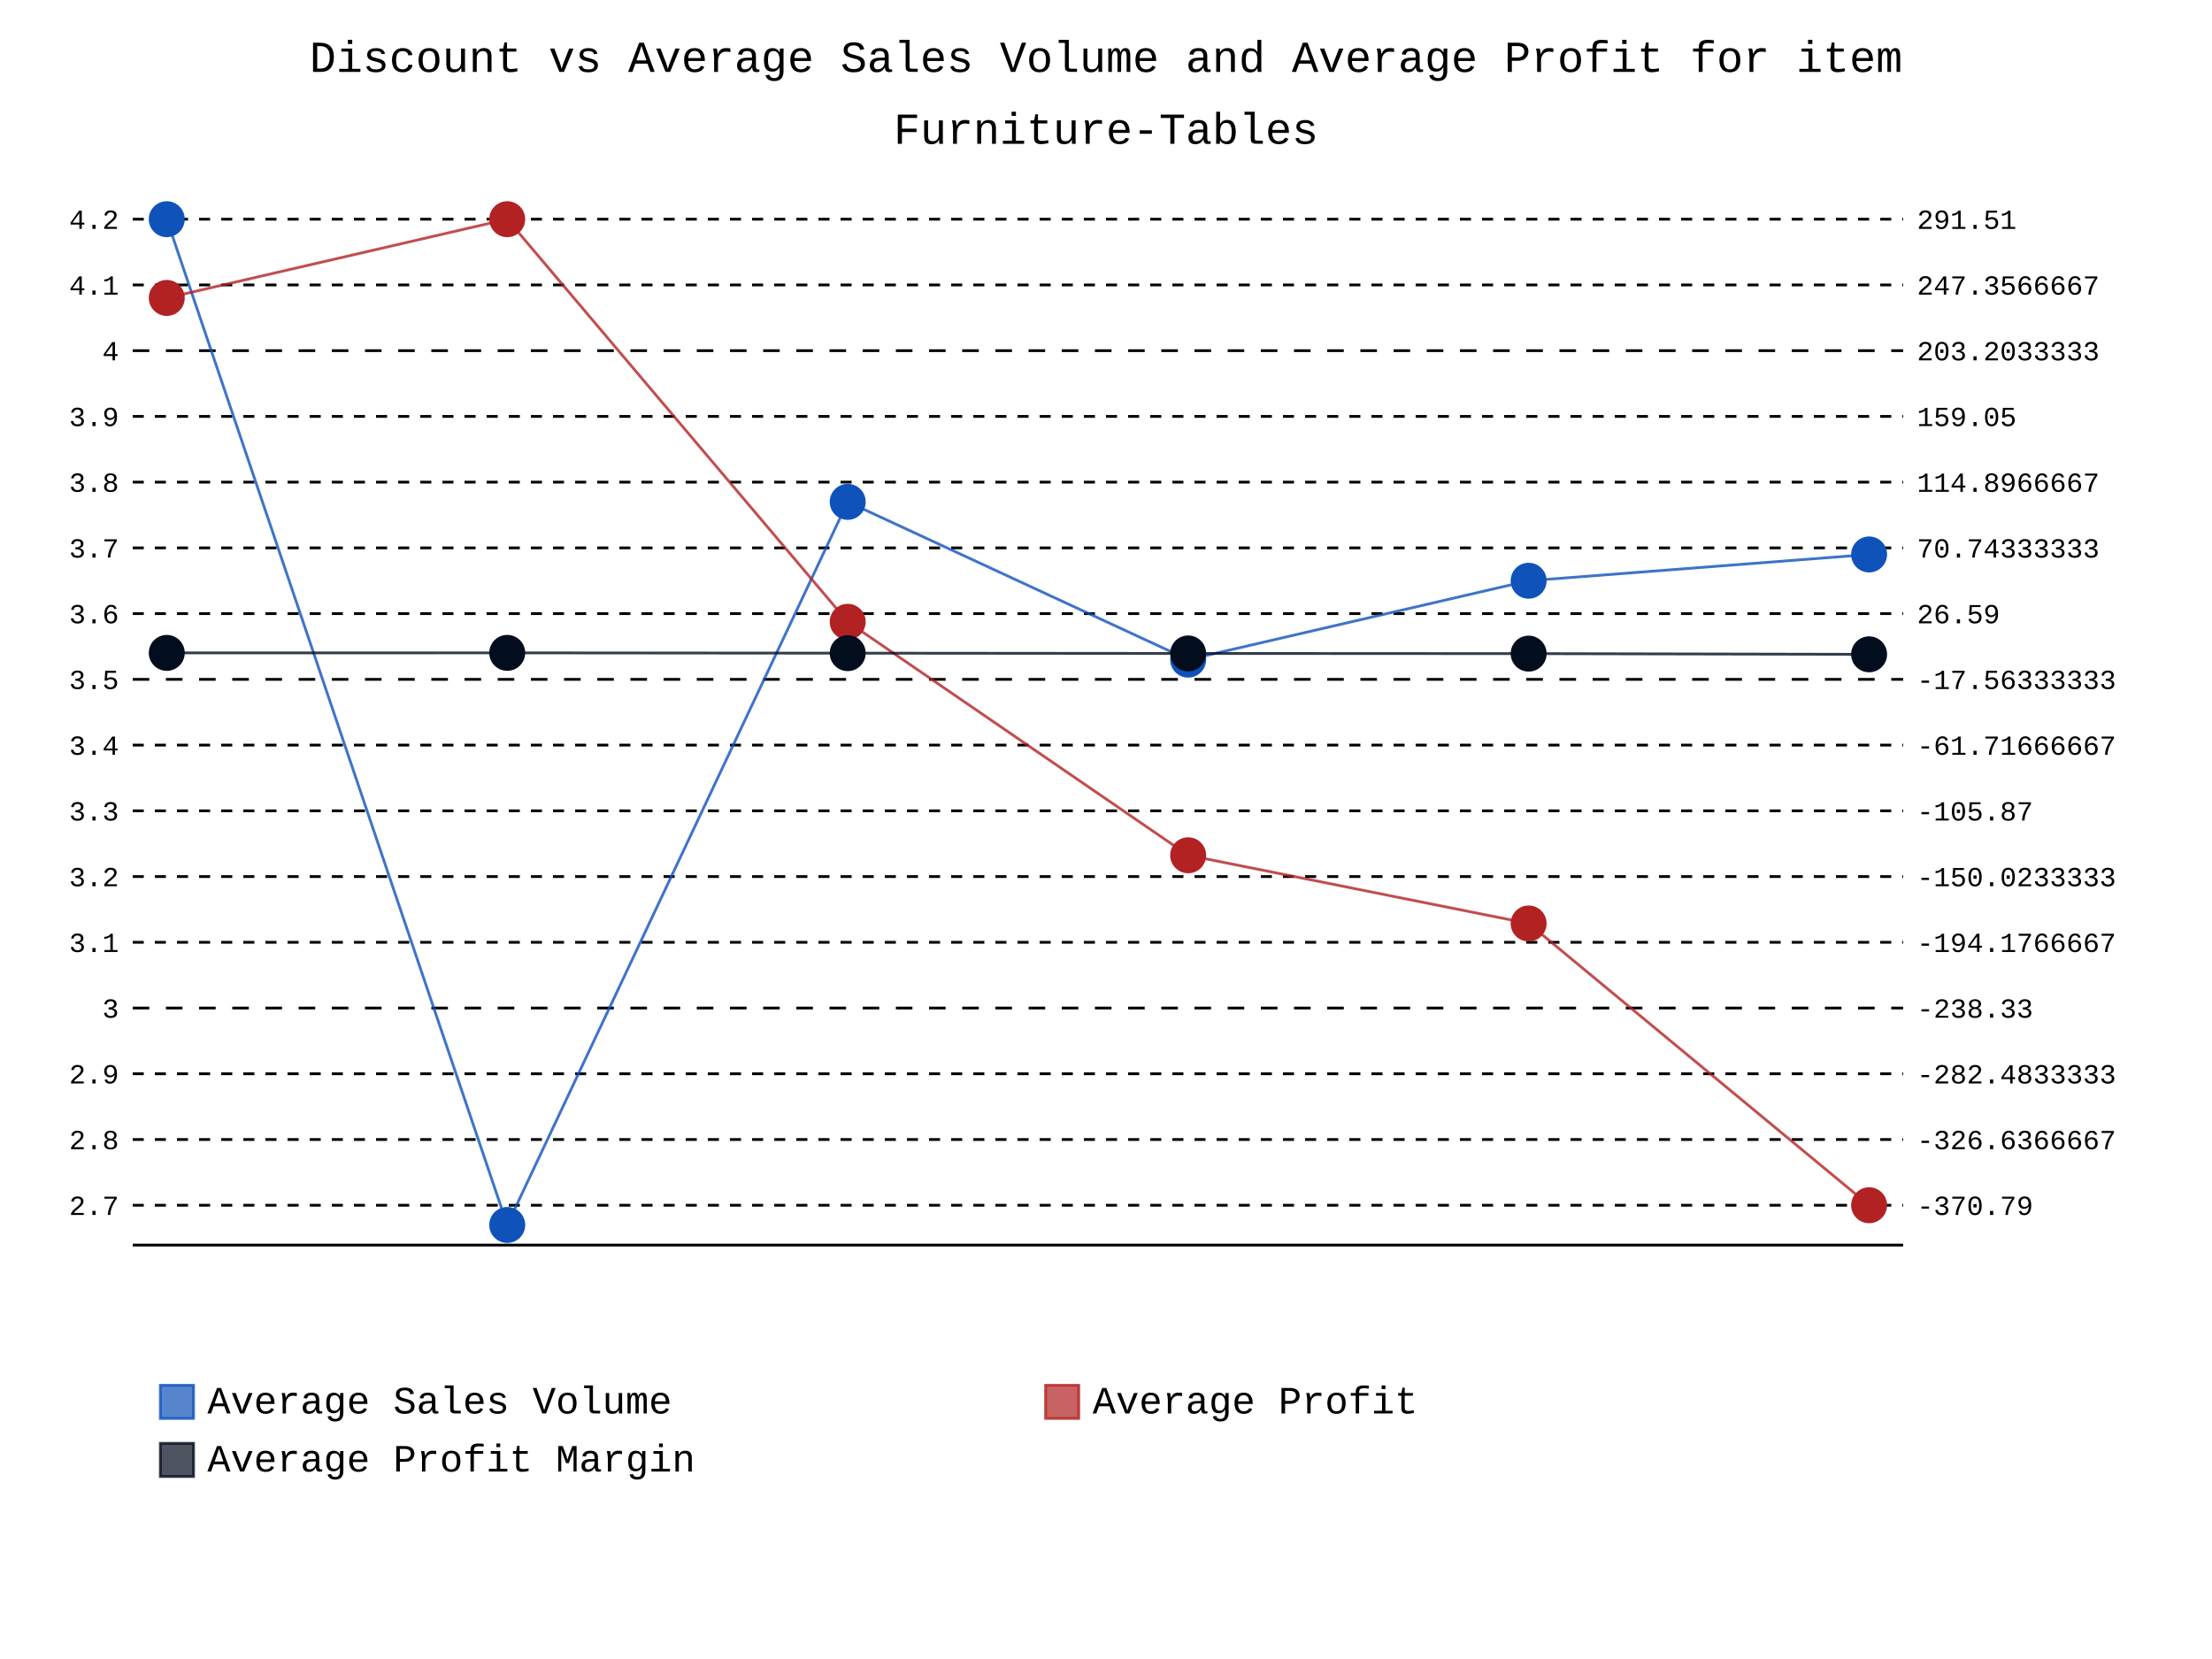
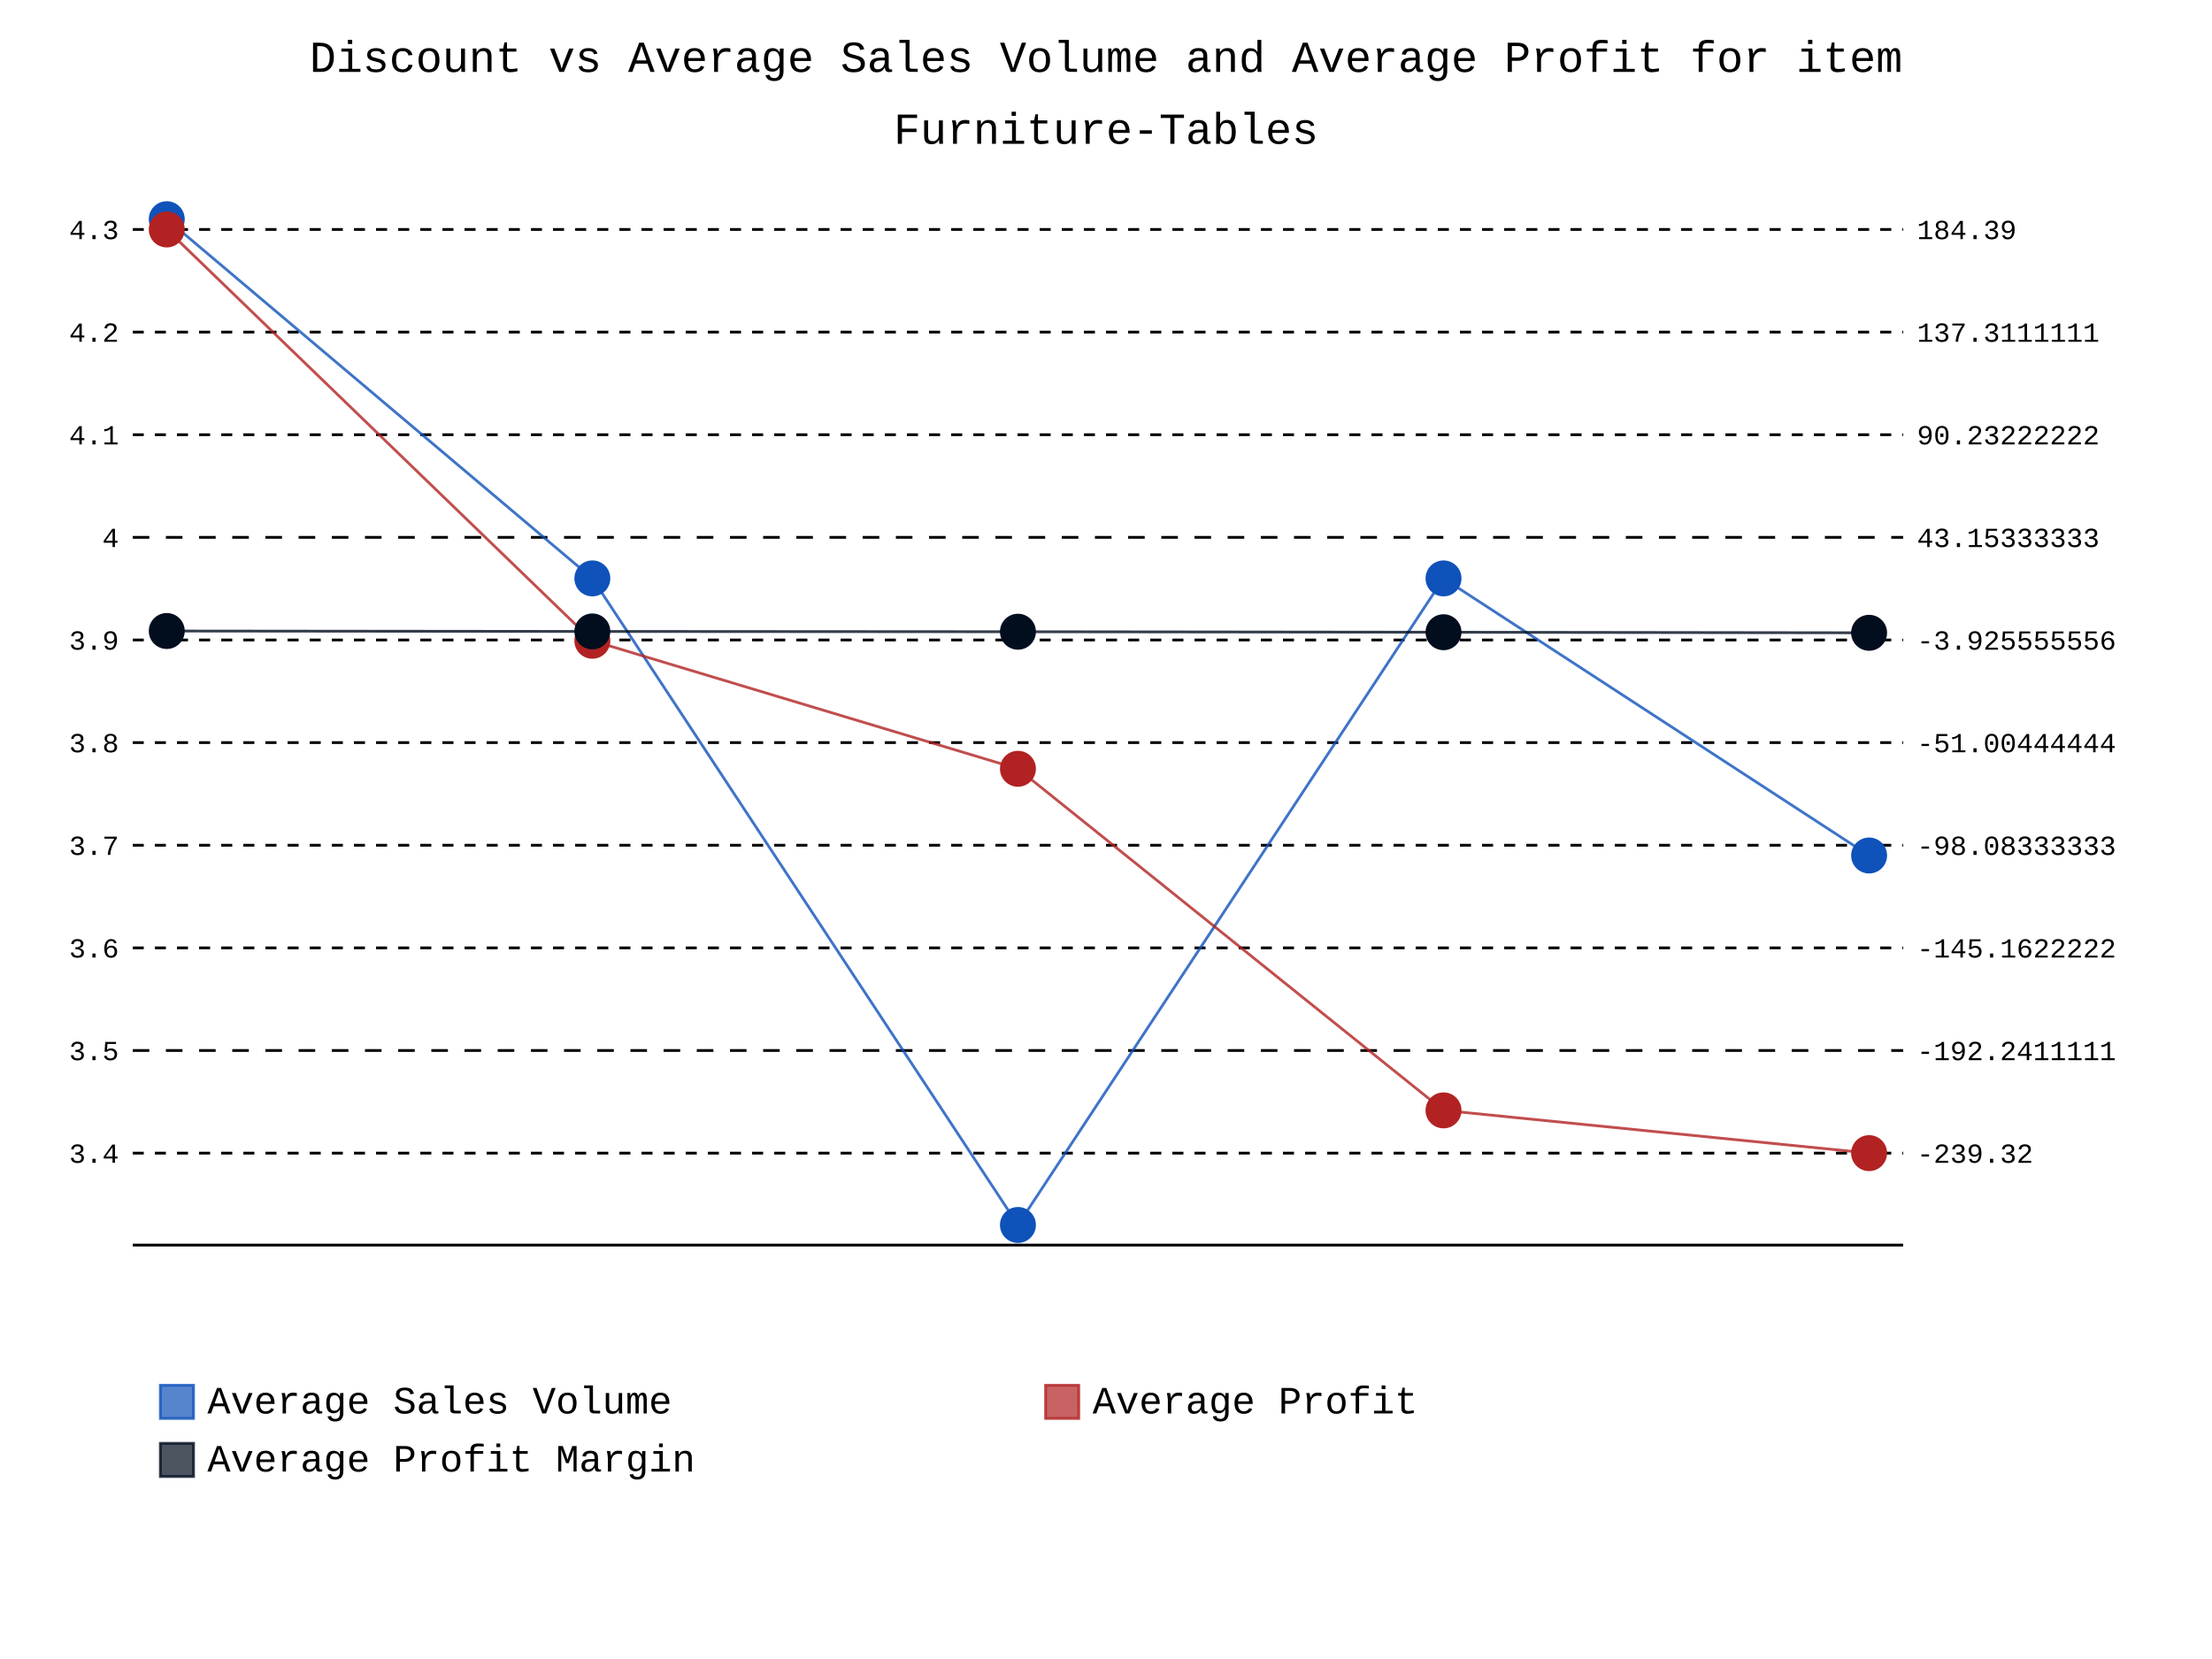
- <svg xmlns="http://www.w3.org/2000/svg" id="chart-31dbb2d4-cc25-43bb-a9ae-47ad0c8c6dbd" class="pygal-chart" viewBox="0 0 800 600">
+ <svg xmlns="http://www.w3.org/2000/svg" id="chart-8d2ad0c5-9ad1-4ecc-a3f4-51d8755e16a6" class="pygal-chart" viewBox="0 0 800 600">
  <defs>
-     <style type="text/css">#chart-31dbb2d4-cc25-43bb-a9ae-47ad0c8c6dbd{-webkit-user-select:none;-webkit-font-smoothing:antialiased;font-family:Consolas,"Liberation Mono",Menlo,Courier,monospace}#chart-31dbb2d4-cc25-43bb-a9ae-47ad0c8c6dbd .title{font-family:Consolas,"Liberation Mono",Menlo,Courier,monospace;font-size:16px}#chart-31dbb2d4-cc25-43bb-a9ae-47ad0c8c6dbd .legends .legend text{font-family:Consolas,"Liberation Mono",Menlo,Courier,monospace;font-size:14px}#chart-31dbb2d4-cc25-43bb-a9ae-47ad0c8c6dbd .axis text{font-family:Consolas,"Liberation Mono",Menlo,Courier,monospace;font-size:10px}#chart-31dbb2d4-cc25-43bb-a9ae-47ad0c8c6dbd .axis text.major{font-family:Consolas,"Liberation Mono",Menlo,Courier,monospace;font-size:10px}#chart-31dbb2d4-cc25-43bb-a9ae-47ad0c8c6dbd .text-overlay text.value{font-family:Consolas,"Liberation Mono",Menlo,Courier,monospace;font-size:16px}#chart-31dbb2d4-cc25-43bb-a9ae-47ad0c8c6dbd .text-overlay text.label{font-family:Consolas,"Liberation Mono",Menlo,Courier,monospace;font-size:10px}#chart-31dbb2d4-cc25-43bb-a9ae-47ad0c8c6dbd .tooltip{font-family:Consolas,"Liberation Mono",Menlo,Courier,monospace;font-size:14px}#chart-31dbb2d4-cc25-43bb-a9ae-47ad0c8c6dbd text.no_data{font-family:Consolas,"Liberation Mono",Menlo,Courier,monospace;font-size:64px}
- #chart-31dbb2d4-cc25-43bb-a9ae-47ad0c8c6dbd{background-color:white}#chart-31dbb2d4-cc25-43bb-a9ae-47ad0c8c6dbd path,#chart-31dbb2d4-cc25-43bb-a9ae-47ad0c8c6dbd line,#chart-31dbb2d4-cc25-43bb-a9ae-47ad0c8c6dbd rect,#chart-31dbb2d4-cc25-43bb-a9ae-47ad0c8c6dbd circle{-webkit-transition:150ms;-moz-transition:150ms;transition:150ms}#chart-31dbb2d4-cc25-43bb-a9ae-47ad0c8c6dbd .graph &gt; .background{fill:white}#chart-31dbb2d4-cc25-43bb-a9ae-47ad0c8c6dbd .plot &gt; .background{fill:white}#chart-31dbb2d4-cc25-43bb-a9ae-47ad0c8c6dbd .graph{fill:black}#chart-31dbb2d4-cc25-43bb-a9ae-47ad0c8c6dbd text.no_data{fill:black}#chart-31dbb2d4-cc25-43bb-a9ae-47ad0c8c6dbd .title{fill:black}#chart-31dbb2d4-cc25-43bb-a9ae-47ad0c8c6dbd .legends .legend text{fill:black}#chart-31dbb2d4-cc25-43bb-a9ae-47ad0c8c6dbd .legends .legend:hover text{fill:black}#chart-31dbb2d4-cc25-43bb-a9ae-47ad0c8c6dbd .axis .line{stroke:black}#chart-31dbb2d4-cc25-43bb-a9ae-47ad0c8c6dbd .axis .guide.line{stroke:#630C0D}#chart-31dbb2d4-cc25-43bb-a9ae-47ad0c8c6dbd .axis .major.line{stroke:black}#chart-31dbb2d4-cc25-43bb-a9ae-47ad0c8c6dbd .axis text.major{fill:black}#chart-31dbb2d4-cc25-43bb-a9ae-47ad0c8c6dbd .axis.y .guides:hover .guide.line,#chart-31dbb2d4-cc25-43bb-a9ae-47ad0c8c6dbd .line-graph .axis.x .guides:hover .guide.line,#chart-31dbb2d4-cc25-43bb-a9ae-47ad0c8c6dbd .stackedline-graph .axis.x .guides:hover .guide.line,#chart-31dbb2d4-cc25-43bb-a9ae-47ad0c8c6dbd .xy-graph .axis.x .guides:hover .guide.line{stroke:black}#chart-31dbb2d4-cc25-43bb-a9ae-47ad0c8c6dbd .axis .guides:hover text{fill:black}#chart-31dbb2d4-cc25-43bb-a9ae-47ad0c8c6dbd .reactive{fill-opacity:.7;stroke-opacity:.8;stroke-width:1}#chart-31dbb2d4-cc25-43bb-a9ae-47ad0c8c6dbd .ci{stroke:black}#chart-31dbb2d4-cc25-43bb-a9ae-47ad0c8c6dbd .reactive.active,#chart-31dbb2d4-cc25-43bb-a9ae-47ad0c8c6dbd .active .reactive{fill-opacity:.8;stroke-opacity:.9;stroke-width:4}#chart-31dbb2d4-cc25-43bb-a9ae-47ad0c8c6dbd .ci .reactive.active{stroke-width:1.5}#chart-31dbb2d4-cc25-43bb-a9ae-47ad0c8c6dbd .series text{fill:black}#chart-31dbb2d4-cc25-43bb-a9ae-47ad0c8c6dbd .tooltip rect{fill:white;stroke:black;-webkit-transition:opacity 150ms;-moz-transition:opacity 150ms;transition:opacity 150ms}#chart-31dbb2d4-cc25-43bb-a9ae-47ad0c8c6dbd .tooltip .label{fill:black}#chart-31dbb2d4-cc25-43bb-a9ae-47ad0c8c6dbd .tooltip .label{fill:black}#chart-31dbb2d4-cc25-43bb-a9ae-47ad0c8c6dbd .tooltip .legend{font-size:.8em;fill:#630C0D}#chart-31dbb2d4-cc25-43bb-a9ae-47ad0c8c6dbd .tooltip .x_label{font-size:.6em;fill:black}#chart-31dbb2d4-cc25-43bb-a9ae-47ad0c8c6dbd .tooltip .xlink{font-size:.5em;text-decoration:underline}#chart-31dbb2d4-cc25-43bb-a9ae-47ad0c8c6dbd .tooltip .value{font-size:1.5em}#chart-31dbb2d4-cc25-43bb-a9ae-47ad0c8c6dbd .bound{font-size:.5em}#chart-31dbb2d4-cc25-43bb-a9ae-47ad0c8c6dbd .max-value{font-size:.75em;fill:#630C0D}#chart-31dbb2d4-cc25-43bb-a9ae-47ad0c8c6dbd .map-element{fill:white;stroke:#630C0D !important}#chart-31dbb2d4-cc25-43bb-a9ae-47ad0c8c6dbd .map-element .reactive{fill-opacity:inherit;stroke-opacity:inherit}#chart-31dbb2d4-cc25-43bb-a9ae-47ad0c8c6dbd .color-0,#chart-31dbb2d4-cc25-43bb-a9ae-47ad0c8c6dbd .color-0 a:visited{stroke:#0f52ba;fill:#0f52ba}#chart-31dbb2d4-cc25-43bb-a9ae-47ad0c8c6dbd .color-1,#chart-31dbb2d4-cc25-43bb-a9ae-47ad0c8c6dbd .color-1 a:visited{stroke:#b22222;fill:#b22222}#chart-31dbb2d4-cc25-43bb-a9ae-47ad0c8c6dbd .color-2,#chart-31dbb2d4-cc25-43bb-a9ae-47ad0c8c6dbd .color-2 a:visited{stroke:#020d1e;fill:#020d1e}#chart-31dbb2d4-cc25-43bb-a9ae-47ad0c8c6dbd .text-overlay .color-0 text{fill:black}#chart-31dbb2d4-cc25-43bb-a9ae-47ad0c8c6dbd .text-overlay .color-1 text{fill:black}#chart-31dbb2d4-cc25-43bb-a9ae-47ad0c8c6dbd .text-overlay .color-2 text{fill:white}
- #chart-31dbb2d4-cc25-43bb-a9ae-47ad0c8c6dbd text.no_data{text-anchor:middle}#chart-31dbb2d4-cc25-43bb-a9ae-47ad0c8c6dbd .guide.line{fill:none}#chart-31dbb2d4-cc25-43bb-a9ae-47ad0c8c6dbd .centered{text-anchor:middle}#chart-31dbb2d4-cc25-43bb-a9ae-47ad0c8c6dbd .title{text-anchor:middle}#chart-31dbb2d4-cc25-43bb-a9ae-47ad0c8c6dbd .legends .legend text{fill-opacity:1}#chart-31dbb2d4-cc25-43bb-a9ae-47ad0c8c6dbd .axis.x text{text-anchor:middle}#chart-31dbb2d4-cc25-43bb-a9ae-47ad0c8c6dbd .axis.x:not(.web) text[transform]{text-anchor:start}#chart-31dbb2d4-cc25-43bb-a9ae-47ad0c8c6dbd .axis.x:not(.web) text[transform].backwards{text-anchor:end}#chart-31dbb2d4-cc25-43bb-a9ae-47ad0c8c6dbd .axis.y text{text-anchor:end}#chart-31dbb2d4-cc25-43bb-a9ae-47ad0c8c6dbd .axis.y text[transform].backwards{text-anchor:start}#chart-31dbb2d4-cc25-43bb-a9ae-47ad0c8c6dbd .axis.y2 text{text-anchor:start}#chart-31dbb2d4-cc25-43bb-a9ae-47ad0c8c6dbd .axis.y2 text[transform].backwards{text-anchor:end}#chart-31dbb2d4-cc25-43bb-a9ae-47ad0c8c6dbd .axis .guide.line{stroke-dasharray:4,4;stroke:black}#chart-31dbb2d4-cc25-43bb-a9ae-47ad0c8c6dbd .axis .major.guide.line{stroke-dasharray:6,6;stroke:black}#chart-31dbb2d4-cc25-43bb-a9ae-47ad0c8c6dbd .horizontal .axis.y .guide.line,#chart-31dbb2d4-cc25-43bb-a9ae-47ad0c8c6dbd .horizontal .axis.y2 .guide.line,#chart-31dbb2d4-cc25-43bb-a9ae-47ad0c8c6dbd .vertical .axis.x .guide.line{opacity:0}#chart-31dbb2d4-cc25-43bb-a9ae-47ad0c8c6dbd .horizontal .axis.always_show .guide.line,#chart-31dbb2d4-cc25-43bb-a9ae-47ad0c8c6dbd .vertical .axis.always_show .guide.line{opacity:1 !important}#chart-31dbb2d4-cc25-43bb-a9ae-47ad0c8c6dbd .axis.y .guides:hover .guide.line,#chart-31dbb2d4-cc25-43bb-a9ae-47ad0c8c6dbd .axis.y2 .guides:hover .guide.line,#chart-31dbb2d4-cc25-43bb-a9ae-47ad0c8c6dbd .axis.x .guides:hover .guide.line{opacity:1}#chart-31dbb2d4-cc25-43bb-a9ae-47ad0c8c6dbd .axis .guides:hover text{opacity:1}#chart-31dbb2d4-cc25-43bb-a9ae-47ad0c8c6dbd .nofill{fill:none}#chart-31dbb2d4-cc25-43bb-a9ae-47ad0c8c6dbd .subtle-fill{fill-opacity:.2}#chart-31dbb2d4-cc25-43bb-a9ae-47ad0c8c6dbd .dot{stroke-width:1px;fill-opacity:1;stroke-opacity:1}#chart-31dbb2d4-cc25-43bb-a9ae-47ad0c8c6dbd .dot.active{stroke-width:5px}#chart-31dbb2d4-cc25-43bb-a9ae-47ad0c8c6dbd .dot.negative{fill:transparent}#chart-31dbb2d4-cc25-43bb-a9ae-47ad0c8c6dbd text,#chart-31dbb2d4-cc25-43bb-a9ae-47ad0c8c6dbd tspan{stroke:none !important}#chart-31dbb2d4-cc25-43bb-a9ae-47ad0c8c6dbd .series text.active{opacity:1}#chart-31dbb2d4-cc25-43bb-a9ae-47ad0c8c6dbd .tooltip rect{fill-opacity:.95;stroke-width:.5}#chart-31dbb2d4-cc25-43bb-a9ae-47ad0c8c6dbd .tooltip text{fill-opacity:1}#chart-31dbb2d4-cc25-43bb-a9ae-47ad0c8c6dbd .showable{visibility:hidden}#chart-31dbb2d4-cc25-43bb-a9ae-47ad0c8c6dbd .showable.shown{visibility:visible}#chart-31dbb2d4-cc25-43bb-a9ae-47ad0c8c6dbd .gauge-background{fill:rgba(229,229,229,1);stroke:none}#chart-31dbb2d4-cc25-43bb-a9ae-47ad0c8c6dbd .bg-lines{stroke:white;stroke-width:2px}</style>
+     <style type="text/css">#chart-8d2ad0c5-9ad1-4ecc-a3f4-51d8755e16a6{-webkit-user-select:none;-webkit-font-smoothing:antialiased;font-family:Consolas,"Liberation Mono",Menlo,Courier,monospace}#chart-8d2ad0c5-9ad1-4ecc-a3f4-51d8755e16a6 .title{font-family:Consolas,"Liberation Mono",Menlo,Courier,monospace;font-size:16px}#chart-8d2ad0c5-9ad1-4ecc-a3f4-51d8755e16a6 .legends .legend text{font-family:Consolas,"Liberation Mono",Menlo,Courier,monospace;font-size:14px}#chart-8d2ad0c5-9ad1-4ecc-a3f4-51d8755e16a6 .axis text{font-family:Consolas,"Liberation Mono",Menlo,Courier,monospace;font-size:10px}#chart-8d2ad0c5-9ad1-4ecc-a3f4-51d8755e16a6 .axis text.major{font-family:Consolas,"Liberation Mono",Menlo,Courier,monospace;font-size:10px}#chart-8d2ad0c5-9ad1-4ecc-a3f4-51d8755e16a6 .text-overlay text.value{font-family:Consolas,"Liberation Mono",Menlo,Courier,monospace;font-size:16px}#chart-8d2ad0c5-9ad1-4ecc-a3f4-51d8755e16a6 .text-overlay text.label{font-family:Consolas,"Liberation Mono",Menlo,Courier,monospace;font-size:10px}#chart-8d2ad0c5-9ad1-4ecc-a3f4-51d8755e16a6 .tooltip{font-family:Consolas,"Liberation Mono",Menlo,Courier,monospace;font-size:14px}#chart-8d2ad0c5-9ad1-4ecc-a3f4-51d8755e16a6 text.no_data{font-family:Consolas,"Liberation Mono",Menlo,Courier,monospace;font-size:64px}
+ #chart-8d2ad0c5-9ad1-4ecc-a3f4-51d8755e16a6{background-color:white}#chart-8d2ad0c5-9ad1-4ecc-a3f4-51d8755e16a6 path,#chart-8d2ad0c5-9ad1-4ecc-a3f4-51d8755e16a6 line,#chart-8d2ad0c5-9ad1-4ecc-a3f4-51d8755e16a6 rect,#chart-8d2ad0c5-9ad1-4ecc-a3f4-51d8755e16a6 circle{-webkit-transition:150ms;-moz-transition:150ms;transition:150ms}#chart-8d2ad0c5-9ad1-4ecc-a3f4-51d8755e16a6 .graph &gt; .background{fill:white}#chart-8d2ad0c5-9ad1-4ecc-a3f4-51d8755e16a6 .plot &gt; .background{fill:white}#chart-8d2ad0c5-9ad1-4ecc-a3f4-51d8755e16a6 .graph{fill:black}#chart-8d2ad0c5-9ad1-4ecc-a3f4-51d8755e16a6 text.no_data{fill:black}#chart-8d2ad0c5-9ad1-4ecc-a3f4-51d8755e16a6 .title{fill:black}#chart-8d2ad0c5-9ad1-4ecc-a3f4-51d8755e16a6 .legends .legend text{fill:black}#chart-8d2ad0c5-9ad1-4ecc-a3f4-51d8755e16a6 .legends .legend:hover text{fill:black}#chart-8d2ad0c5-9ad1-4ecc-a3f4-51d8755e16a6 .axis .line{stroke:black}#chart-8d2ad0c5-9ad1-4ecc-a3f4-51d8755e16a6 .axis .guide.line{stroke:#630C0D}#chart-8d2ad0c5-9ad1-4ecc-a3f4-51d8755e16a6 .axis .major.line{stroke:black}#chart-8d2ad0c5-9ad1-4ecc-a3f4-51d8755e16a6 .axis text.major{fill:black}#chart-8d2ad0c5-9ad1-4ecc-a3f4-51d8755e16a6 .axis.y .guides:hover .guide.line,#chart-8d2ad0c5-9ad1-4ecc-a3f4-51d8755e16a6 .line-graph .axis.x .guides:hover .guide.line,#chart-8d2ad0c5-9ad1-4ecc-a3f4-51d8755e16a6 .stackedline-graph .axis.x .guides:hover .guide.line,#chart-8d2ad0c5-9ad1-4ecc-a3f4-51d8755e16a6 .xy-graph .axis.x .guides:hover .guide.line{stroke:black}#chart-8d2ad0c5-9ad1-4ecc-a3f4-51d8755e16a6 .axis .guides:hover text{fill:black}#chart-8d2ad0c5-9ad1-4ecc-a3f4-51d8755e16a6 .reactive{fill-opacity:.7;stroke-opacity:.8;stroke-width:1}#chart-8d2ad0c5-9ad1-4ecc-a3f4-51d8755e16a6 .ci{stroke:black}#chart-8d2ad0c5-9ad1-4ecc-a3f4-51d8755e16a6 .reactive.active,#chart-8d2ad0c5-9ad1-4ecc-a3f4-51d8755e16a6 .active .reactive{fill-opacity:.8;stroke-opacity:.9;stroke-width:4}#chart-8d2ad0c5-9ad1-4ecc-a3f4-51d8755e16a6 .ci .reactive.active{stroke-width:1.5}#chart-8d2ad0c5-9ad1-4ecc-a3f4-51d8755e16a6 .series text{fill:black}#chart-8d2ad0c5-9ad1-4ecc-a3f4-51d8755e16a6 .tooltip rect{fill:white;stroke:black;-webkit-transition:opacity 150ms;-moz-transition:opacity 150ms;transition:opacity 150ms}#chart-8d2ad0c5-9ad1-4ecc-a3f4-51d8755e16a6 .tooltip .label{fill:black}#chart-8d2ad0c5-9ad1-4ecc-a3f4-51d8755e16a6 .tooltip .label{fill:black}#chart-8d2ad0c5-9ad1-4ecc-a3f4-51d8755e16a6 .tooltip .legend{font-size:.8em;fill:#630C0D}#chart-8d2ad0c5-9ad1-4ecc-a3f4-51d8755e16a6 .tooltip .x_label{font-size:.6em;fill:black}#chart-8d2ad0c5-9ad1-4ecc-a3f4-51d8755e16a6 .tooltip .xlink{font-size:.5em;text-decoration:underline}#chart-8d2ad0c5-9ad1-4ecc-a3f4-51d8755e16a6 .tooltip .value{font-size:1.5em}#chart-8d2ad0c5-9ad1-4ecc-a3f4-51d8755e16a6 .bound{font-size:.5em}#chart-8d2ad0c5-9ad1-4ecc-a3f4-51d8755e16a6 .max-value{font-size:.75em;fill:#630C0D}#chart-8d2ad0c5-9ad1-4ecc-a3f4-51d8755e16a6 .map-element{fill:white;stroke:#630C0D !important}#chart-8d2ad0c5-9ad1-4ecc-a3f4-51d8755e16a6 .map-element .reactive{fill-opacity:inherit;stroke-opacity:inherit}#chart-8d2ad0c5-9ad1-4ecc-a3f4-51d8755e16a6 .color-0,#chart-8d2ad0c5-9ad1-4ecc-a3f4-51d8755e16a6 .color-0 a:visited{stroke:#0f52ba;fill:#0f52ba}#chart-8d2ad0c5-9ad1-4ecc-a3f4-51d8755e16a6 .color-1,#chart-8d2ad0c5-9ad1-4ecc-a3f4-51d8755e16a6 .color-1 a:visited{stroke:#b22222;fill:#b22222}#chart-8d2ad0c5-9ad1-4ecc-a3f4-51d8755e16a6 .color-2,#chart-8d2ad0c5-9ad1-4ecc-a3f4-51d8755e16a6 .color-2 a:visited{stroke:#020d1e;fill:#020d1e}#chart-8d2ad0c5-9ad1-4ecc-a3f4-51d8755e16a6 .text-overlay .color-0 text{fill:black}#chart-8d2ad0c5-9ad1-4ecc-a3f4-51d8755e16a6 .text-overlay .color-1 text{fill:black}#chart-8d2ad0c5-9ad1-4ecc-a3f4-51d8755e16a6 .text-overlay .color-2 text{fill:white}
+ #chart-8d2ad0c5-9ad1-4ecc-a3f4-51d8755e16a6 text.no_data{text-anchor:middle}#chart-8d2ad0c5-9ad1-4ecc-a3f4-51d8755e16a6 .guide.line{fill:none}#chart-8d2ad0c5-9ad1-4ecc-a3f4-51d8755e16a6 .centered{text-anchor:middle}#chart-8d2ad0c5-9ad1-4ecc-a3f4-51d8755e16a6 .title{text-anchor:middle}#chart-8d2ad0c5-9ad1-4ecc-a3f4-51d8755e16a6 .legends .legend text{fill-opacity:1}#chart-8d2ad0c5-9ad1-4ecc-a3f4-51d8755e16a6 .axis.x text{text-anchor:middle}#chart-8d2ad0c5-9ad1-4ecc-a3f4-51d8755e16a6 .axis.x:not(.web) text[transform]{text-anchor:start}#chart-8d2ad0c5-9ad1-4ecc-a3f4-51d8755e16a6 .axis.x:not(.web) text[transform].backwards{text-anchor:end}#chart-8d2ad0c5-9ad1-4ecc-a3f4-51d8755e16a6 .axis.y text{text-anchor:end}#chart-8d2ad0c5-9ad1-4ecc-a3f4-51d8755e16a6 .axis.y text[transform].backwards{text-anchor:start}#chart-8d2ad0c5-9ad1-4ecc-a3f4-51d8755e16a6 .axis.y2 text{text-anchor:start}#chart-8d2ad0c5-9ad1-4ecc-a3f4-51d8755e16a6 .axis.y2 text[transform].backwards{text-anchor:end}#chart-8d2ad0c5-9ad1-4ecc-a3f4-51d8755e16a6 .axis .guide.line{stroke-dasharray:4,4;stroke:black}#chart-8d2ad0c5-9ad1-4ecc-a3f4-51d8755e16a6 .axis .major.guide.line{stroke-dasharray:6,6;stroke:black}#chart-8d2ad0c5-9ad1-4ecc-a3f4-51d8755e16a6 .horizontal .axis.y .guide.line,#chart-8d2ad0c5-9ad1-4ecc-a3f4-51d8755e16a6 .horizontal .axis.y2 .guide.line,#chart-8d2ad0c5-9ad1-4ecc-a3f4-51d8755e16a6 .vertical .axis.x .guide.line{opacity:0}#chart-8d2ad0c5-9ad1-4ecc-a3f4-51d8755e16a6 .horizontal .axis.always_show .guide.line,#chart-8d2ad0c5-9ad1-4ecc-a3f4-51d8755e16a6 .vertical .axis.always_show .guide.line{opacity:1 !important}#chart-8d2ad0c5-9ad1-4ecc-a3f4-51d8755e16a6 .axis.y .guides:hover .guide.line,#chart-8d2ad0c5-9ad1-4ecc-a3f4-51d8755e16a6 .axis.y2 .guides:hover .guide.line,#chart-8d2ad0c5-9ad1-4ecc-a3f4-51d8755e16a6 .axis.x .guides:hover .guide.line{opacity:1}#chart-8d2ad0c5-9ad1-4ecc-a3f4-51d8755e16a6 .axis .guides:hover text{opacity:1}#chart-8d2ad0c5-9ad1-4ecc-a3f4-51d8755e16a6 .nofill{fill:none}#chart-8d2ad0c5-9ad1-4ecc-a3f4-51d8755e16a6 .subtle-fill{fill-opacity:.2}#chart-8d2ad0c5-9ad1-4ecc-a3f4-51d8755e16a6 .dot{stroke-width:1px;fill-opacity:1;stroke-opacity:1}#chart-8d2ad0c5-9ad1-4ecc-a3f4-51d8755e16a6 .dot.active{stroke-width:5px}#chart-8d2ad0c5-9ad1-4ecc-a3f4-51d8755e16a6 .dot.negative{fill:transparent}#chart-8d2ad0c5-9ad1-4ecc-a3f4-51d8755e16a6 text,#chart-8d2ad0c5-9ad1-4ecc-a3f4-51d8755e16a6 tspan{stroke:none !important}#chart-8d2ad0c5-9ad1-4ecc-a3f4-51d8755e16a6 .series text.active{opacity:1}#chart-8d2ad0c5-9ad1-4ecc-a3f4-51d8755e16a6 .tooltip rect{fill-opacity:.95;stroke-width:.5}#chart-8d2ad0c5-9ad1-4ecc-a3f4-51d8755e16a6 .tooltip text{fill-opacity:1}#chart-8d2ad0c5-9ad1-4ecc-a3f4-51d8755e16a6 .showable{visibility:hidden}#chart-8d2ad0c5-9ad1-4ecc-a3f4-51d8755e16a6 .showable.shown{visibility:visible}#chart-8d2ad0c5-9ad1-4ecc-a3f4-51d8755e16a6 .gauge-background{fill:rgba(229,229,229,1);stroke:none}#chart-8d2ad0c5-9ad1-4ecc-a3f4-51d8755e16a6 .bg-lines{stroke:white;stroke-width:2px}</style>
  </defs>
  <g class="graph line-graph vertical">
    <rect x="0" y="0" width="800" height="600" class="background" />
    <g transform="translate(48, 72)" class="plot">
      <rect x="0" y="0" width="640.302" height="378.302" class="background" />
      <g class="axis y always_show">
        <path d="M0 378.302 h640.302" class="line" />
        <g class="guides">
-           <path d="M0 363.894 h640.302" class="guide line" />
-           <text x="-5" y="367.394" class="">2.7</text>
+           <path d="M0 345.044 h640.302" class="guide line" />
+           <text x="-5" y="348.544" class="">3.4</text>
        </g>
        <g class="guides">
-           <path d="M0 340.12 h640.302" class="guide line" />
-           <text x="-5" y="343.619" class="">2.8</text>
+           <path d="M0 307.927 h640.302" class="major guide line" />
+           <text x="-5" y="311.427" class="major">3.5</text>
        </g>
        <g class="guides">
-           <path d="M0 316.345 h640.302" class="guide line" />
-           <text x="-5" y="319.845" class="">2.9</text>
+           <path d="M0 270.809 h640.302" class="guide line" />
+           <text x="-5" y="274.309" class="">3.6</text>
        </g>
        <g class="guides">
-           <path d="M0 292.57 h640.302" class="major guide line" />
-           <text x="-5" y="296.07" class="major">3</text>
+           <path d="M0 233.692 h640.302" class="guide line" />
+           <text x="-5" y="237.192" class="">3.7</text>
        </g>
        <g class="guides">
-           <path d="M0 268.796 h640.302" class="guide line" />
-           <text x="-5" y="272.296" class="">3.1</text>
+           <path d="M0 196.574 h640.302" class="guide line" />
+           <text x="-5" y="200.074" class="">3.8</text>
        </g>
        <g class="guides">
-           <path d="M0 245.021 h640.302" class="guide line" />
-           <text x="-5" y="248.521" class="">3.2</text>
+           <path d="M0 159.457 h640.302" class="guide line" />
+           <text x="-5" y="162.957" class="">3.9</text>
        </g>
        <g class="guides">
-           <path d="M0 221.246 h640.302" class="guide line" />
-           <text x="-5" y="224.746" class="">3.3</text>
+           <path d="M0 122.339 h640.302" class="major guide line" />
+           <text x="-5" y="125.839" class="major">4</text>
        </g>
        <g class="guides">
-           <path d="M0 197.472 h640.302" class="guide line" />
-           <text x="-5" y="200.972" class="">3.4</text>
+           <path d="M0 85.222 h640.302" class="guide line" />
+           <text x="-5" y="88.722" class="">4.1</text>
        </g>
        <g class="guides">
-           <path d="M0 173.697 h640.302" class="major guide line" />
-           <text x="-5" y="177.197" class="major">3.5</text>
+           <path d="M0 48.104 h640.302" class="guide line" />
+           <text x="-5" y="51.604" class="">4.2</text>
        </g>
        <g class="guides">
-           <path d="M0 149.923 h640.302" class="guide line" />
-           <text x="-5" y="153.423" class="">3.6</text>
-         </g>
-         <g class="guides">
-           <path d="M0 126.148 h640.302" class="guide line" />
-           <text x="-5" y="129.648" class="">3.7</text>
-         </g>
-         <g class="guides">
-           <path d="M0 102.373 h640.302" class="guide line" />
-           <text x="-5" y="105.873" class="">3.8</text>
-         </g>
-         <g class="guides">
-           <path d="M0 78.599 h640.302" class="guide line" />
-           <text x="-5" y="82.099" class="">3.9</text>
-         </g>
-         <g class="guides">
-           <path d="M0 54.824 h640.302" class="major guide line" />
-           <text x="-5" y="58.324" class="major">4</text>
-         </g>
-         <g class="guides">
-           <path d="M0 31.05 h640.302" class="guide line" />
-           <text x="-5" y="34.55" class="">4.1</text>
-         </g>
-         <g class="guides">
-           <path d="M0 7.275 h640.302" class="guide line" />
-           <text x="-5" y="10.775" class="">4.2</text>
+           <path d="M0 10.987 h640.302" class="guide line" />
+           <text x="-5" y="14.487" class="">4.3</text>
        </g>
      </g>
      <g class="axis y2">
        <g class="guides">
-           <text x="645.302" y="367.394" class="">-370.79</text>
+           <text x="645.302" y="348.544" class="">-239.32</text>
        </g>
        <g class="guides">
-           <text x="645.302" y="343.619" class="">-326.6366667</text>
+           <text x="645.302" y="311.427" class="major">-192.2411111</text>
        </g>
        <g class="guides">
-           <text x="645.302" y="319.845" class="">-282.4833333</text>
+           <text x="645.302" y="274.309" class="">-145.1622222</text>
        </g>
        <g class="guides">
-           <text x="645.302" y="296.07" class="major">-238.33</text>
+           <text x="645.302" y="237.192" class="">-98.08333333</text>
        </g>
        <g class="guides">
-           <text x="645.302" y="272.296" class="">-194.1766667</text>
+           <text x="645.302" y="200.074" class="">-51.00444444</text>
        </g>
        <g class="guides">
-           <text x="645.302" y="248.521" class="">-150.0233333</text>
+           <text x="645.302" y="162.957" class="">-3.925555556</text>
        </g>
        <g class="guides">
-           <text x="645.302" y="224.746" class="">-105.87</text>
+           <text x="645.302" y="125.839" class="major">43.15333333</text>
        </g>
        <g class="guides">
-           <text x="645.302" y="200.972" class="">-61.71666667</text>
+           <text x="645.302" y="88.722" class="">90.23222222</text>
        </g>
        <g class="guides">
-           <text x="645.302" y="177.197" class="major">-17.56333333</text>
+           <text x="645.302" y="51.604" class="">137.3111111</text>
        </g>
        <g class="guides">
-           <text x="645.302" y="153.423" class="">26.59</text>
-         </g>
-         <g class="guides">
-           <text x="645.302" y="129.648" class="">70.74333333</text>
-         </g>
-         <g class="guides">
-           <text x="645.302" y="105.873" class="">114.8966667</text>
-         </g>
-         <g class="guides">
-           <text x="645.302" y="82.099" class="">159.05</text>
-         </g>
-         <g class="guides">
-           <text x="645.302" y="58.324" class="major">203.2033333</text>
-         </g>
-         <g class="guides">
-           <text x="645.302" y="34.55" class="">247.3566667</text>
-         </g>
-         <g class="guides">
-           <text x="645.302" y="10.775" class="">291.51</text>
+           <text x="645.302" y="14.487" class="">184.39</text>
        </g>
      </g>
      <g class="axis x" />
      <g class="series serie-0 color-0">
-         <path d="M12.313 7.275 L135.448 371.026 258.583 109.506 381.718 166.565 504.853 138.035 627.988 128.526" class="line reactive nofill" />
+         <path d="M12.313 7.275 L166.232 137.186 320.151 371.026 474.069 137.186 627.988 237.404" class="line reactive nofill" />
      </g>
      <g class="series serie-1 color-1">
-         <path d="M12.313 35.754 L135.448 7.275 258.583 152.884 381.718 237.325 504.853 261.991 627.988 363.894" class="line reactive nofill" />
+         <path d="M12.313 10.987 L166.232 159.736 320.151 206.04 474.069 329.584 627.988 345.044" class="line reactive nofill" />
      </g>
      <g class="series serie-2 color-2">
-         <path d="M12.313 164.127 L135.448 164.116 258.583 164.224 381.718 164.326 504.853 164.391 627.988 164.649" class="line reactive nofill" />
+         <path d="M12.313 156.212 L166.232 156.37 320.151 156.472 474.069 156.654 627.988 156.859" class="line reactive nofill" />
      </g>
    </g>
    <g class="titles">
      <text x="400.0" y="26" class="title plot_title">Discount vs Average Sales Volume and Average Profit for item</text>
      <text x="400.0" y="52" class="title plot_title">Furniture-Tables</text>
    </g>
    <g transform="translate(48, 72)" class="plot overlay">
      <g class="series serie-0 color-0">
        <g class="dots">
          <circle cx="12.313" cy="7.275" r="6" class="dot reactive tooltip-trigger" />
        </g>
        <g class="dots">
-           <circle cx="135.448" cy="371.026" r="6" class="dot reactive tooltip-trigger" />
+           <circle cx="166.232" cy="137.186" r="6" class="dot reactive tooltip-trigger" />
        </g>
        <g class="dots">
-           <circle cx="258.583" cy="109.506" r="6" class="dot reactive tooltip-trigger" />
+           <circle cx="320.151" cy="371.026" r="6" class="dot reactive tooltip-trigger" />
        </g>
        <g class="dots">
-           <circle cx="381.718" cy="166.565" r="6" class="dot reactive tooltip-trigger" />
+           <circle cx="474.069" cy="137.186" r="6" class="dot reactive tooltip-trigger" />
        </g>
        <g class="dots">
-           <circle cx="504.853" cy="138.035" r="6" class="dot reactive tooltip-trigger" />
-         </g>
-         <g class="dots">
-           <circle cx="627.988" cy="128.526" r="6" class="dot reactive tooltip-trigger" />
+           <circle cx="627.988" cy="237.404" r="6" class="dot reactive tooltip-trigger" />
        </g>
      </g>
      <g class="series serie-1 color-1">
        <g class="dots">
-           <circle cx="12.313" cy="35.754" r="6" class="dot reactive tooltip-trigger" />
+           <circle cx="12.313" cy="10.987" r="6" class="dot reactive tooltip-trigger" />
        </g>
        <g class="dots">
-           <circle cx="135.448" cy="7.275" r="6" class="dot reactive tooltip-trigger" />
+           <circle cx="166.232" cy="159.736" r="6" class="dot reactive tooltip-trigger" />
        </g>
        <g class="dots">
-           <circle cx="258.583" cy="152.884" r="6" class="dot reactive tooltip-trigger" />
+           <circle cx="320.151" cy="206.04" r="6" class="dot reactive tooltip-trigger" />
        </g>
        <g class="dots">
-           <circle cx="381.718" cy="237.325" r="6" class="dot reactive tooltip-trigger" />
+           <circle cx="474.069" cy="329.584" r="6" class="dot reactive tooltip-trigger" />
        </g>
        <g class="dots">
-           <circle cx="504.853" cy="261.991" r="6" class="dot reactive tooltip-trigger" />
-         </g>
-         <g class="dots">
-           <circle cx="627.988" cy="363.894" r="6" class="dot reactive tooltip-trigger" />
+           <circle cx="627.988" cy="345.044" r="6" class="dot reactive tooltip-trigger" />
        </g>
      </g>
      <g class="series serie-2 color-2">
        <g class="dots">
-           <circle cx="12.313" cy="164.127" r="6" class="dot reactive tooltip-trigger" />
+           <circle cx="12.313" cy="156.212" r="6" class="dot reactive tooltip-trigger" />
        </g>
        <g class="dots">
-           <circle cx="135.448" cy="164.116" r="6" class="dot reactive tooltip-trigger" />
+           <circle cx="166.232" cy="156.37" r="6" class="dot reactive tooltip-trigger" />
        </g>
        <g class="dots">
-           <circle cx="258.583" cy="164.224" r="6" class="dot reactive tooltip-trigger" />
+           <circle cx="320.151" cy="156.472" r="6" class="dot reactive tooltip-trigger" />
        </g>
        <g class="dots">
-           <circle cx="381.718" cy="164.326" r="6" class="dot reactive tooltip-trigger" />
+           <circle cx="474.069" cy="156.654" r="6" class="dot reactive tooltip-trigger" />
        </g>
        <g class="dots">
-           <circle cx="504.853" cy="164.391" r="6" class="dot reactive tooltip-trigger" />
-         </g>
-         <g class="dots">
-           <circle cx="627.988" cy="164.649" r="6" class="dot reactive tooltip-trigger" />
+           <circle cx="627.988" cy="156.859" r="6" class="dot reactive tooltip-trigger" />
        </g>
      </g>
    </g>
    <g transform="translate(48, 72)" class="plot text-overlay">
      <g class="series serie-0 color-0" />
      <g class="series serie-1 color-1" />
      <g class="series serie-2 color-2" />
    </g>
    <g transform="translate(48, 72)" class="plot tooltip-overlay">
      <g transform="translate(0 0)" style="opacity: 0" class="tooltip">
        <rect rx="0" ry="0" width="0" height="0" class="tooltip-box" />
        <g class="text" />
      </g>
    </g>
    <g transform="translate(58, 500)" class="legends">
      <g id="activate-serie-0" class="legend reactive activate-serie">
        <rect x="0.0" y="1.0" width="12" height="12" class="color-0 reactive" />
        <text x="17.0" y="11.2">Average Sales Volume</text>
      </g>
      <g id="activate-serie-1" class="legend reactive activate-serie">
        <rect x="320.151" y="1.0" width="12" height="12" class="color-1 reactive" />
        <text x="337.151" y="11.2">Average Profit</text>
      </g>
      <g id="activate-serie-2" class="legend reactive activate-serie">
        <rect x="0.0" y="22.0" width="12" height="12" class="color-2 reactive" />
        <text x="17.0" y="32.2">Average Profit Margin</text>
      </g>
    </g>
  </g>
</svg>
